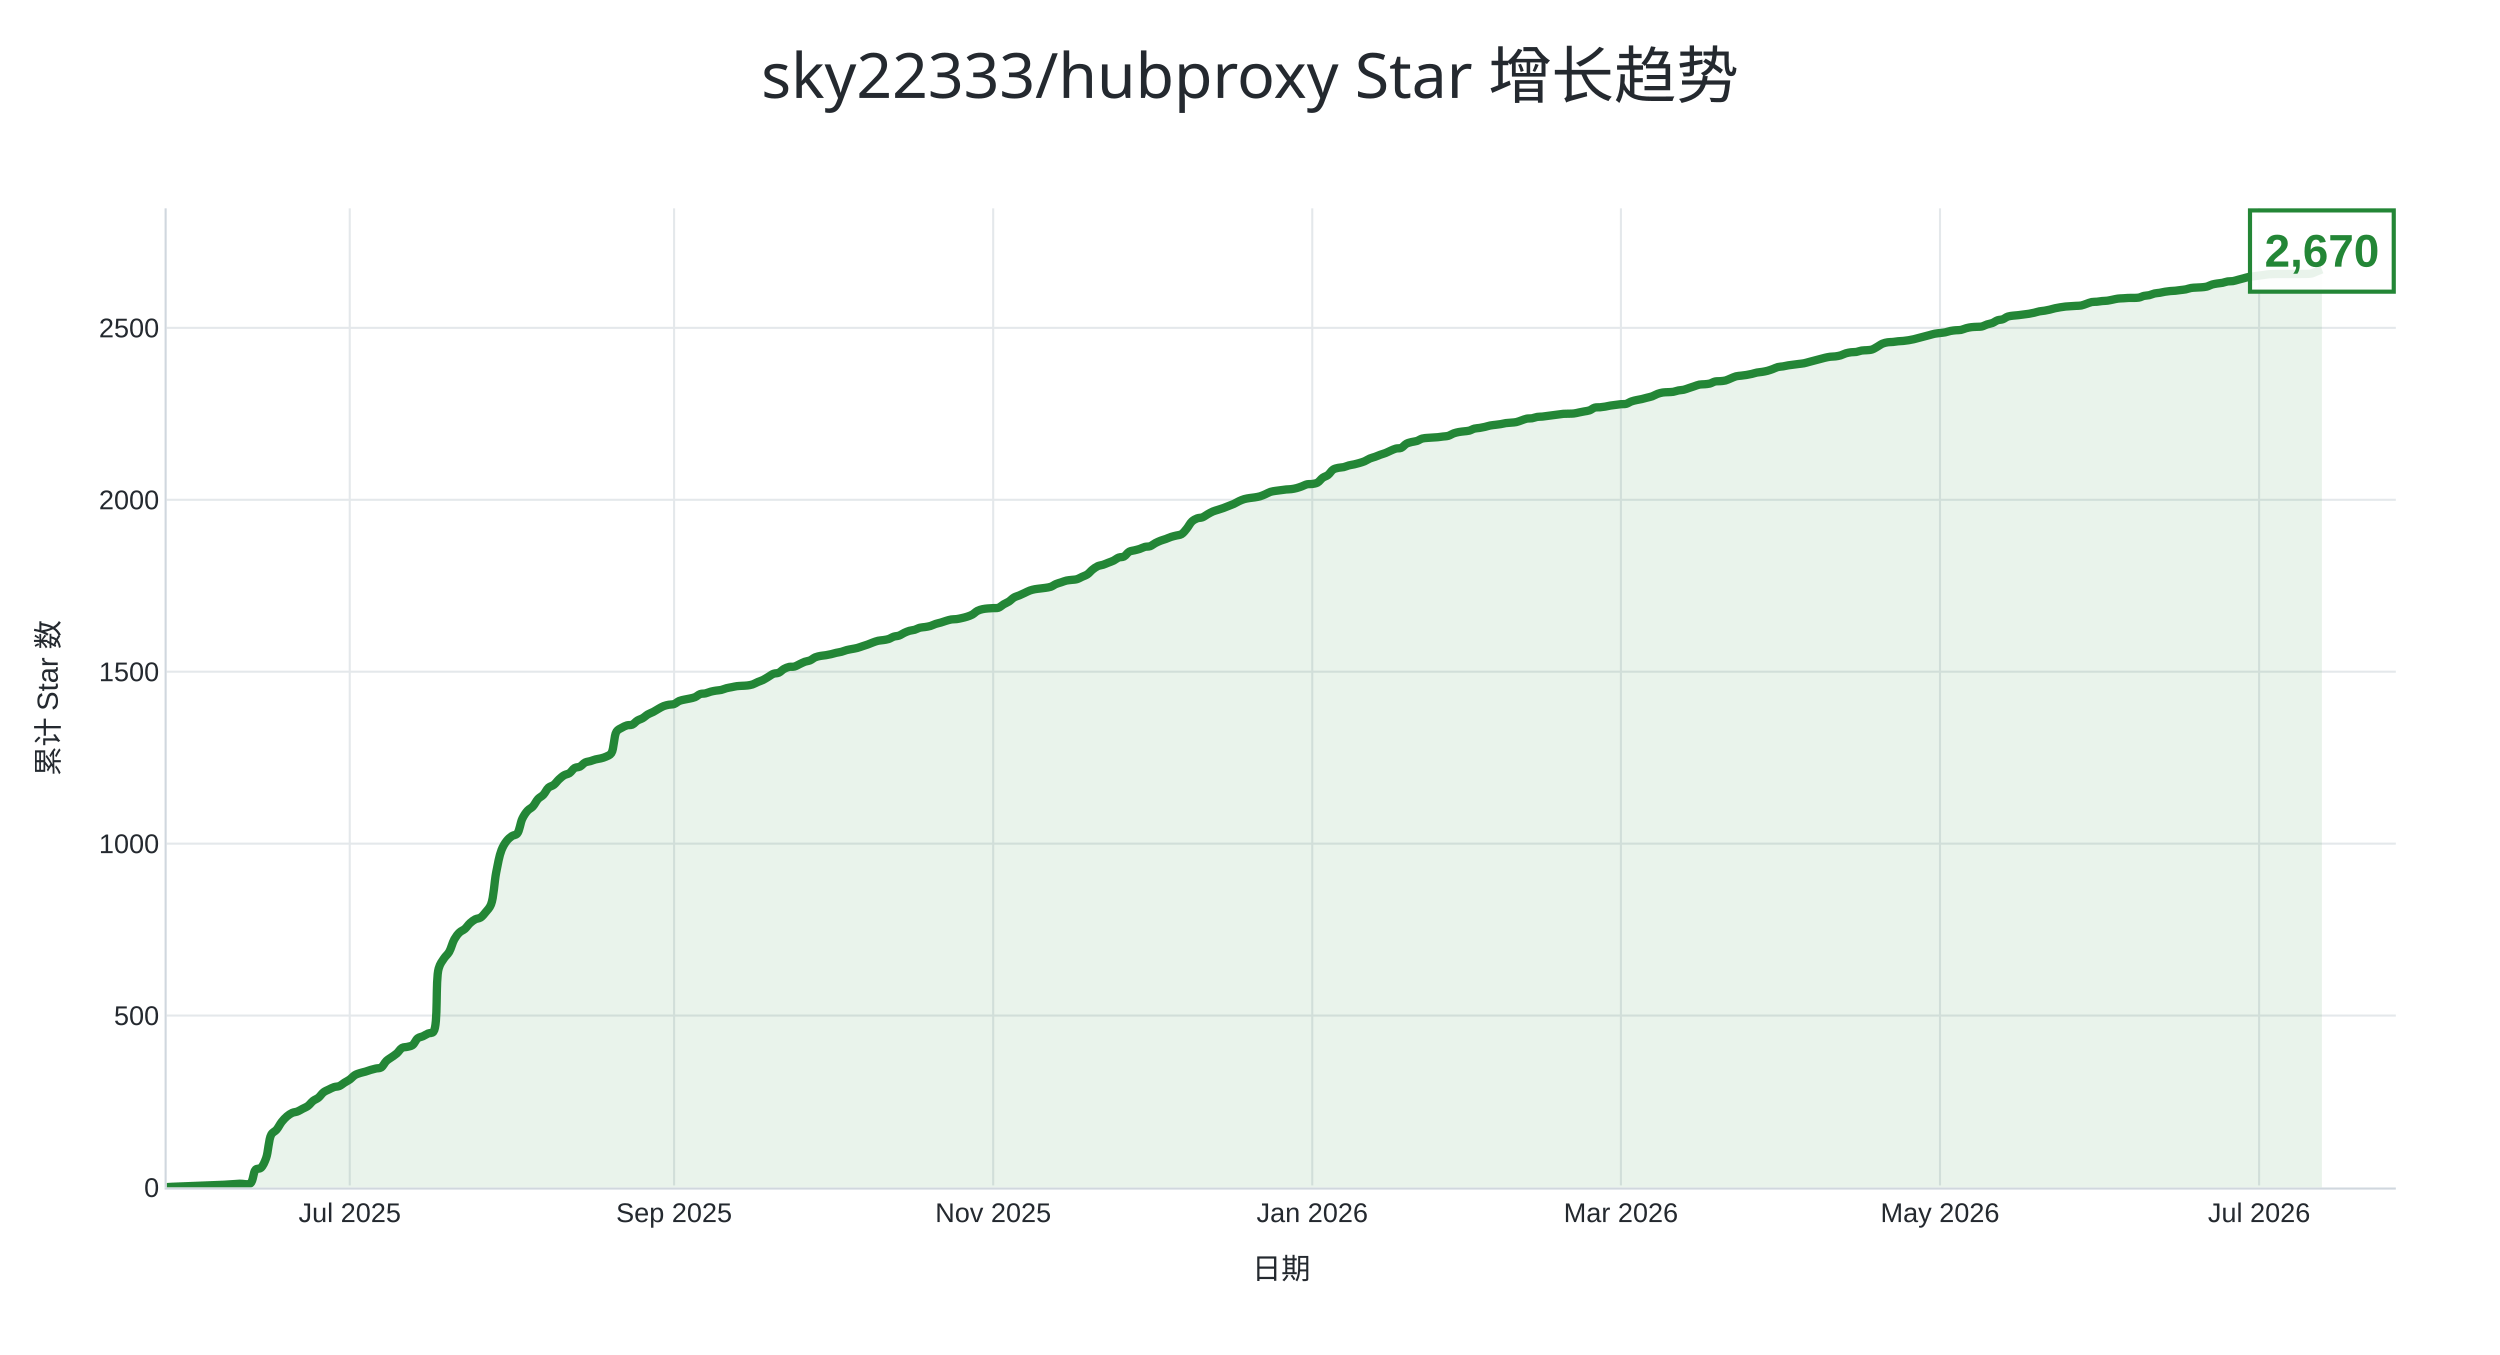
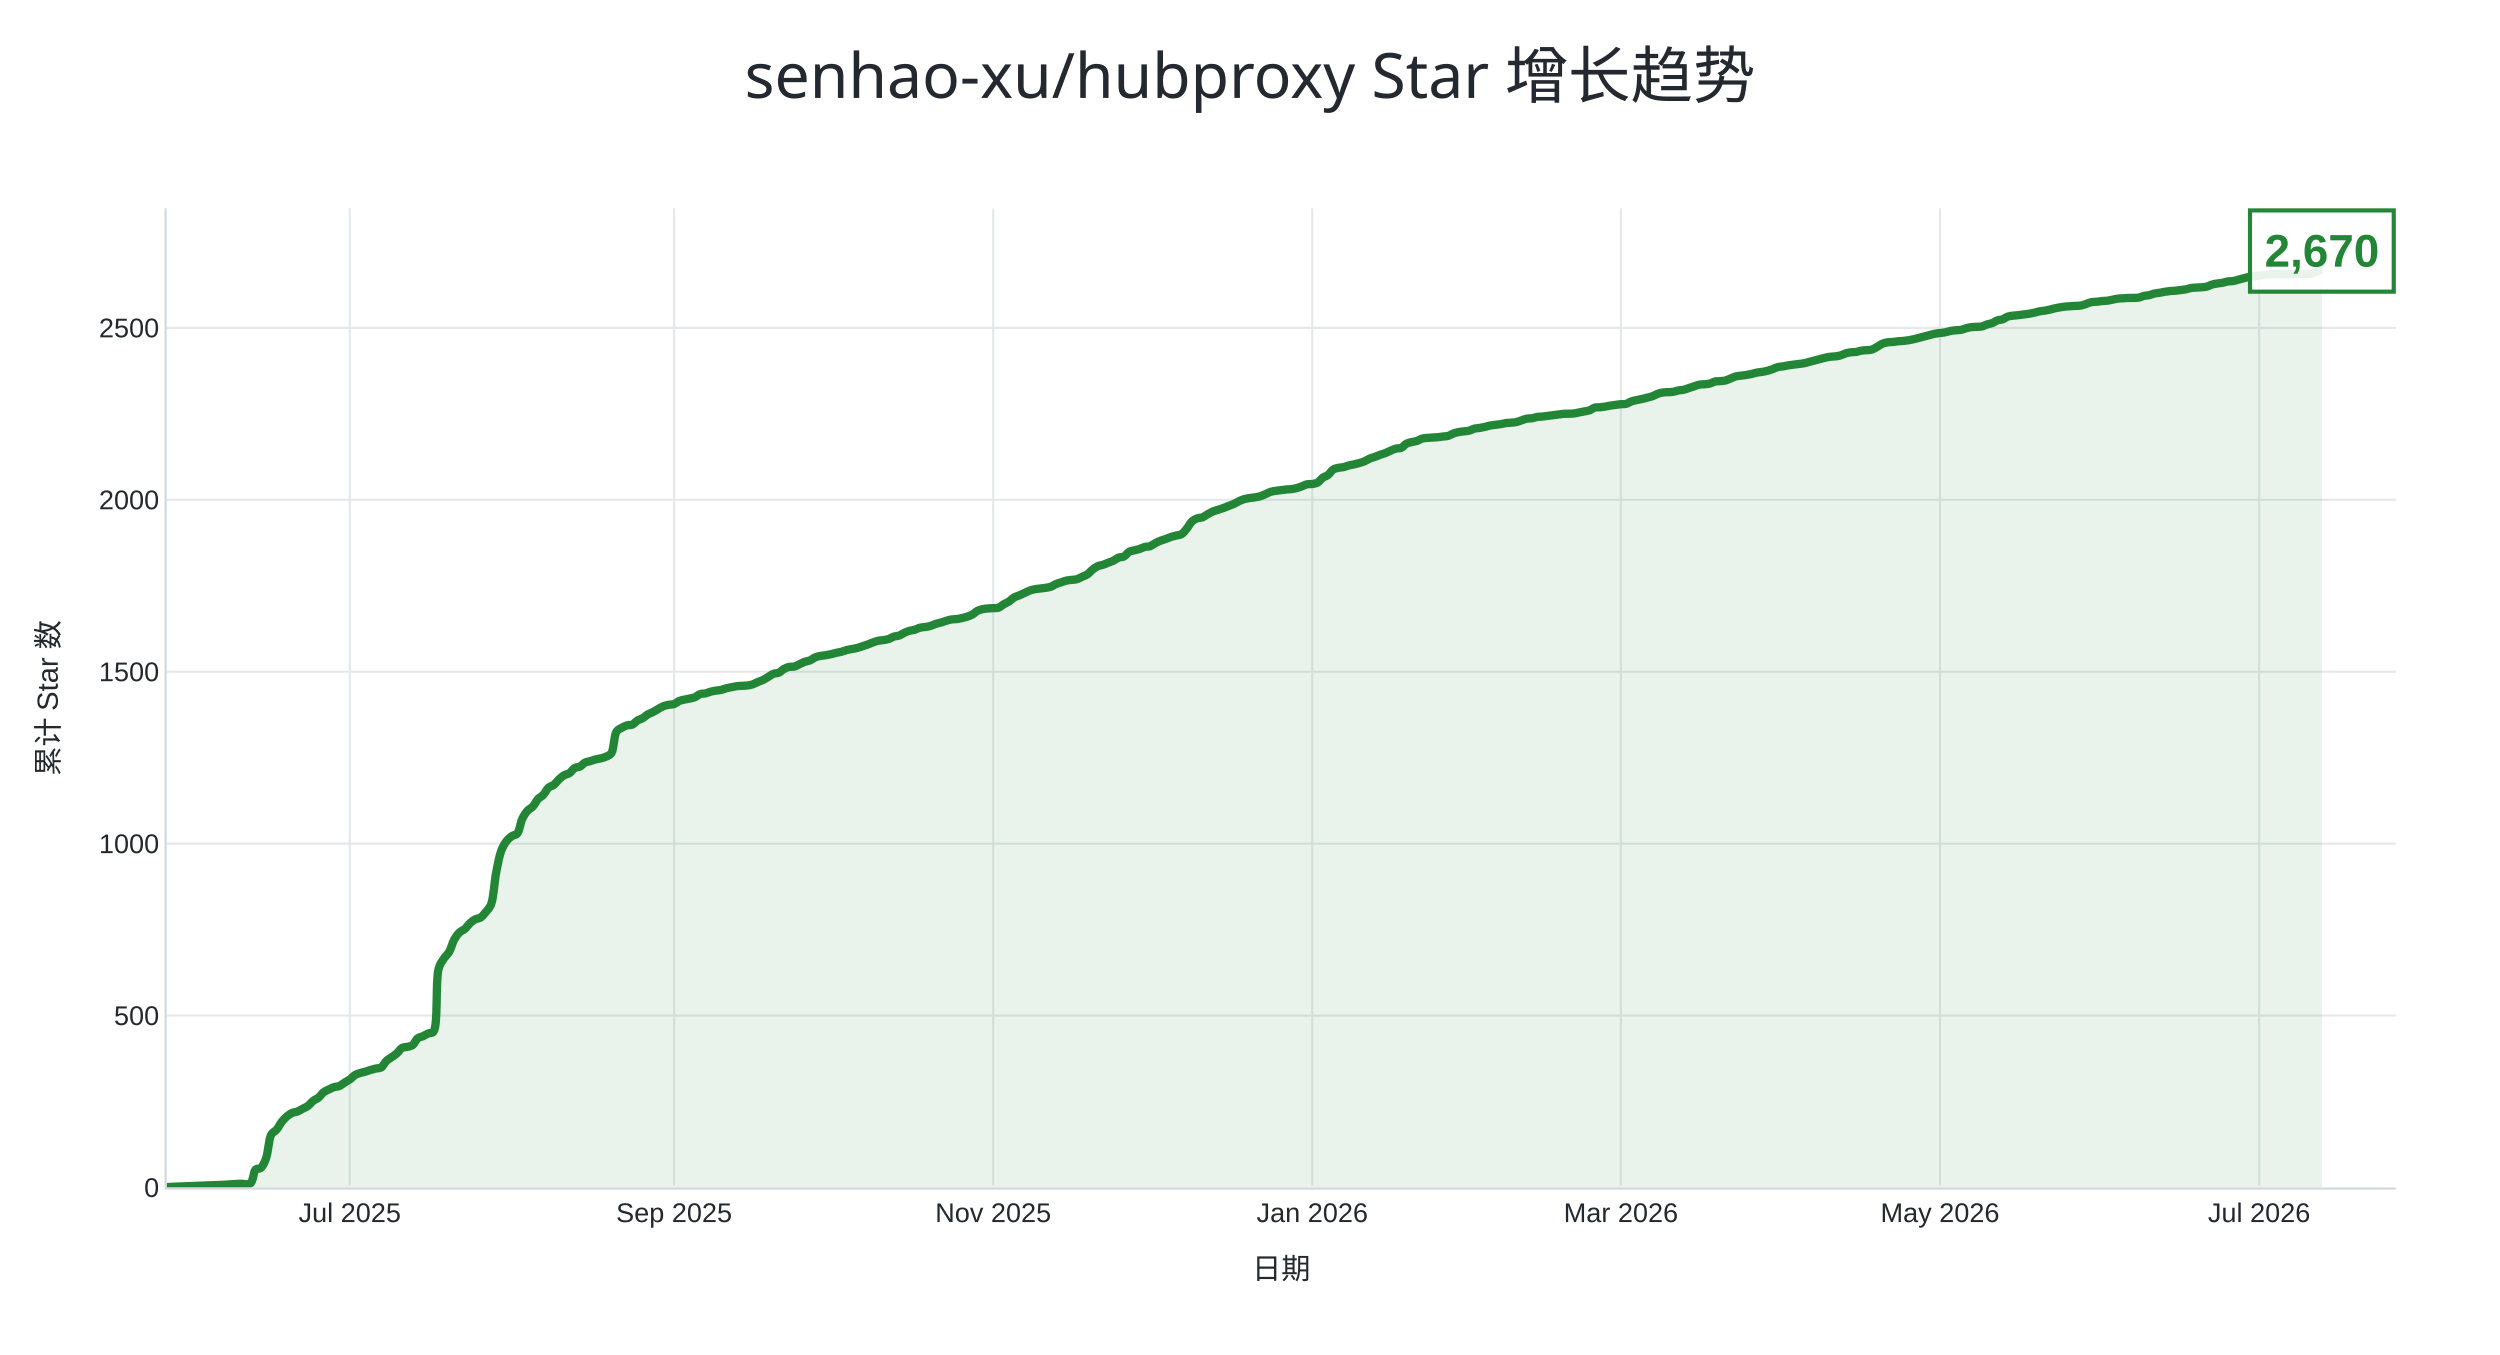
<svg xmlns="http://www.w3.org/2000/svg" class="main-svg" width="2400" height="1300" style="" viewBox="0 0 1200 650">
  <rect x="0" y="0" width="1200" height="650" style="fill: rgb(255, 255, 255); fill-opacity: 1;" />
  <defs id="defs-33f1e1">
    <g class="clips">
      <clipPath id="clip33f1e1xyplot" class="plotclip">
        <rect width="1070" height="470" />
      </clipPath>
      <clipPath class="axesclip" id="clip33f1e1x">
        <rect x="80" y="0" width="1070" height="650" />
      </clipPath>
      <clipPath class="axesclip" id="clip33f1e1y">
        <rect x="0" y="100" width="1200" height="470" />
      </clipPath>
      <clipPath class="axesclip" id="clip33f1e1xy">
        <rect x="80" y="100" width="1070" height="470" />
      </clipPath>
    </g>
    <g class="gradients" />
    <g class="patterns" />
  </defs>
  <g class="bglayer" />
  <g class="layer-below">
    <g class="imagelayer" />
    <g class="shapelayer" />
  </g>
  <g class="cartesianlayer">
    <g class="subplot xy">
      <g class="layer-subplot">
        <g class="shapelayer" />
        <g class="imagelayer" />
      </g>
      <g class="minor-gridlayer">
        <g class="x" />
        <g class="y" />
      </g>
      <g class="gridlayer">
        <g class="x">
          <path class="xgrid crisp" transform="translate(167.88,0)" d="M0,100v470" style="stroke: rgb(228, 232, 235); stroke-opacity: 1; stroke-width: 1px;" />
          <path class="xgrid crisp" transform="translate(323.56,0)" d="M0,100v470" style="stroke: rgb(228, 232, 235); stroke-opacity: 1; stroke-width: 1px;" />
          <path class="xgrid crisp" transform="translate(476.73,0)" d="M0,100v470" style="stroke: rgb(228, 232, 235); stroke-opacity: 1; stroke-width: 1px;" />
          <path class="xgrid crisp" transform="translate(629.89,0)" d="M0,100v470" style="stroke: rgb(228, 232, 235); stroke-opacity: 1; stroke-width: 1px;" />
          <path class="xgrid crisp" transform="translate(778.04,0)" d="M0,100v470" style="stroke: rgb(228, 232, 235); stroke-opacity: 1; stroke-width: 1px;" />
          <path class="xgrid crisp" transform="translate(931.2,0)" d="M0,100v470" style="stroke: rgb(228, 232, 235); stroke-opacity: 1; stroke-width: 1px;" />
          <path class="xgrid crisp" transform="translate(1084.37,0)" d="M0,100v470" style="stroke: rgb(228, 232, 235); stroke-opacity: 1; stroke-width: 1px;" />
        </g>
        <g class="y">
          <path class="ygrid crisp" transform="translate(0,487.47)" d="M80,0h1070" style="stroke: rgb(228, 232, 235); stroke-opacity: 1; stroke-width: 1px;" />
          <path class="ygrid crisp" transform="translate(0,404.95)" d="M80,0h1070" style="stroke: rgb(228, 232, 235); stroke-opacity: 1; stroke-width: 1px;" />
          <path class="ygrid crisp" transform="translate(0,322.42)" d="M80,0h1070" style="stroke: rgb(228, 232, 235); stroke-opacity: 1; stroke-width: 1px;" />
          <path class="ygrid crisp" transform="translate(0,239.9)" d="M80,0h1070" style="stroke: rgb(228, 232, 235); stroke-opacity: 1; stroke-width: 1px;" />
          <path class="ygrid crisp" transform="translate(0,157.37)" d="M80,0h1070" style="stroke: rgb(228, 232, 235); stroke-opacity: 1; stroke-width: 1px;" />
        </g>
      </g>
      <g class="zerolinelayer">
        <path class="yzl zl crisp" transform="translate(0,570)" d="M80,0h1070" style="stroke: rgb(255, 255, 255); stroke-opacity: 1; stroke-width: 2px;" />
      </g>
      <g class="layer-between">
        <g class="shapelayer" />
        <g class="imagelayer" />
      </g>
      <path class="xlines-below" />
      <path class="ylines-below" />
      <g class="overlines-below" />
      <g class="xaxislayer-below" />
      <g class="yaxislayer-below" />
      <g class="overaxes-below" />
      <g class="overplot">
        <g class="xy" transform="translate(80,100)" clip-path="url(#clip33f1e1xyplot)">
          <g class="scatterlayer mlayer">
            <g class="trace scatter trace598cb2" style="stroke-miterlimit: 2;">
              <g class="fills">
                <g>
                  <path class="js-fill" d="M1034.5,470L0,470L0,469.83Q1.24,469.74 2.51,469.67C6.53,469.46 23.6,468.9 27.62,468.68C28.89,468.61 29.29,468.57 30.13,468.51C30.97,468.46 31.8,468.4 32.64,468.35C33.48,468.29 34.17,468.23 35.15,468.18C36.54,468.11 38.94,468.9 40.17,468.02C41.63,466.98 41.52,462.54 42.69,461.42C43.4,460.74 44.46,461.2 45.2,460.59C46.24,459.72 46.98,457.92 47.71,455.97C48.79,453.07 48.92,446.84 50.22,444.58C50.92,443.36 51.95,443.19 52.73,442.27C53.64,441.21 54.35,439.6 55.24,438.48C56.04,437.48 56.87,436.57 57.75,435.83C58.55,435.16 59.39,434.57 60.26,434.18C61.07,433.82 61.95,433.84 62.77,433.52C63.63,433.19 64.44,432.64 65.28,432.2C66.12,431.76 66.99,431.46 67.79,430.88C68.68,430.23 69.43,429.09 70.31,428.41C71.11,427.79 72.02,427.55 72.82,426.92C73.71,426.21 74.43,424.96 75.33,424.28C76.12,423.68 77,423.37 77.84,422.96C78.67,422.55 79.5,422.09 80.35,421.81C81.17,421.54 82.05,421.64 82.86,421.31C83.73,420.95 84.53,420.19 85.37,419.66C86.2,419.14 87.07,418.75 87.88,418.17C88.74,417.55 89.51,416.56 90.39,416.03C91.19,415.55 92.05,415.32 92.9,415.04C93.73,414.77 94.58,414.63 95.42,414.38C96.26,414.13 97.09,413.8 97.93,413.55C98.76,413.3 99.6,413.08 100.44,412.89C101.27,412.7 102.19,412.86 102.95,412.4C103.9,411.82 104.56,410.12 105.46,409.26C106.25,408.51 107.13,408.05 107.97,407.45C108.81,406.84 109.67,406.34 110.48,405.63C111.35,404.87 112.07,403.5 112.99,402.99C113.76,402.56 114.67,402.71 115.5,402.49C116.34,402.27 117.25,402.21 118.01,401.67C118.96,400.99 119.57,399.09 120.52,398.37C121.29,397.79 122.21,397.76 123.04,397.38C123.89,396.99 124.7,396.42 125.55,396.06C126.37,395.71 127.36,396.12 128.06,395.23C130.44,392.2 128.92,370.52 130.57,364.86C131.26,362.48 132.17,361.47 133.08,360.08C133.86,358.88 134.83,358.22 135.59,356.94C136.56,355.29 137.14,352.5 138.1,350.83C138.86,349.5 139.69,348.38 140.61,347.53C141.39,346.8 142.33,346.56 143.12,345.88C144.01,345.11 144.75,343.87 145.63,343.08C146.43,342.36 147.27,341.71 148.14,341.26C148.95,340.85 149.88,340.93 150.66,340.43C151.58,339.85 152.37,338.77 153.17,337.79C154.05,336.71 154.98,335.9 155.68,334.16C157,330.88 157.26,323.31 158.19,318.65C158.96,314.77 159.64,310.8 160.7,308.08C161.43,306.22 162.27,304.82 163.21,303.63C163.98,302.66 164.83,301.91 165.72,301.32C166.52,300.79 167.52,300.95 168.23,300.16C169.42,298.85 169.76,294.88 170.74,292.9C171.49,291.37 172.33,290.11 173.25,289.1C174.02,288.26 174.98,287.95 175.76,287.12C176.68,286.14 177.36,284.47 178.28,283.49C179.06,282.66 180.01,282.33 180.79,281.51C181.7,280.57 182.36,278.87 183.3,278.05C184.07,277.39 185.02,277.33 185.81,276.73C186.71,276.05 187.45,274.87 188.32,274.08C189.13,273.34 189.95,272.6 190.83,272.1C191.63,271.64 192.55,271.62 193.34,271.11C194.24,270.52 194.94,269.16 195.85,268.64C196.63,268.2 197.56,268.38 198.36,267.98C199.25,267.54 199.98,266.44 200.87,266C201.67,265.6 202.55,265.59 203.38,265.34C204.22,265.09 205.05,264.73 205.9,264.51C206.73,264.29 207.58,264.24 208.41,264.02C209.25,263.8 210.11,263.58 210.92,263.19C211.79,262.77 212.73,262.54 213.43,261.54C214.75,259.66 214.64,253.08 215.94,251.14C216.64,250.1 217.59,249.83 218.45,249.33C219.26,248.85 220.1,248.42 220.96,248.17C221.78,247.93 222.68,248.17 223.47,247.84C224.36,247.46 225.11,246.39 225.98,245.86C226.79,245.37 227.68,245.19 228.49,244.71C229.35,244.21 230.14,243.39 231,242.89C231.82,242.41 232.69,242.16 233.52,241.73C234.37,241.29 235.19,240.72 236.03,240.25C236.86,239.79 237.68,239.26 238.54,238.93C239.36,238.61 240.21,238.44 241.05,238.27C241.88,238.11 242.75,238.22 243.56,237.94C244.43,237.64 245.21,236.81 246.07,236.45C246.88,236.11 247.74,235.98 248.58,235.79C249.41,235.6 250.26,235.49 251.09,235.3C251.93,235.11 252.79,234.98 253.6,234.64C254.46,234.28 255.24,233.45 256.11,233.15C256.92,232.87 257.8,233.01 258.63,232.82C259.48,232.63 260.3,232.22 261.14,232C261.97,231.78 262.81,231.64 263.65,231.5C264.48,231.36 265.33,231.36 266.16,231.17C267.01,230.98 267.83,230.57 268.67,230.35C269.5,230.13 270.34,230.02 271.18,229.85C272.02,229.69 272.85,229.47 273.69,229.36C274.52,229.25 275.36,229.25 276.2,229.19C277.04,229.14 277.88,229.14 278.71,229.03C279.55,228.92 280.4,228.8 281.22,228.53C282.07,228.25 282.89,227.73 283.73,227.37C284.56,227.01 285.43,226.78 286.25,226.38C287.1,225.96 287.92,225.39 288.76,224.9C289.6,224.4 290.4,223.74 291.27,223.41C292.08,223.1 292.98,223.27 293.78,222.92C294.66,222.54 295.42,221.58 296.29,221.1C297.1,220.66 297.95,220.3 298.8,220.11C299.62,219.93 300.49,220.16 301.31,219.95C302.17,219.73 302.98,219.18 303.82,218.79C304.66,218.41 305.48,217.94 306.33,217.64C307.15,217.35 308.03,217.32 308.84,216.98C309.7,216.62 310.49,215.85 311.35,215.49C312.17,215.15 313.03,215 313.87,214.83C314.7,214.67 315.55,214.64 316.38,214.5C317.22,214.36 318.06,214.2 318.89,214.01C319.73,213.82 320.56,213.54 321.4,213.35C322.23,213.16 323.08,213.07 323.91,212.85C324.75,212.63 325.58,212.25 326.42,212.03C327.25,211.81 328.09,211.7 328.93,211.53C329.77,211.36 330.61,211.25 331.44,211.03C332.28,210.81 333.11,210.48 333.95,210.21C334.79,209.93 335.63,209.68 336.46,209.38C337.3,209.08 338.13,208.69 338.97,208.39C339.8,208.09 340.64,207.76 341.49,207.57C342.32,207.38 343.17,207.38 344,207.24C344.84,207.1 345.69,207.01 346.51,206.74C347.36,206.46 348.17,205.87 349.02,205.59C349.84,205.32 350.71,205.38 351.53,205.09C352.39,204.79 353.19,204.16 354.04,203.77C354.87,203.39 355.7,203.03 356.55,202.78C357.38,202.54 358.23,202.53 359.06,202.29C359.91,202.04 360.72,201.52 361.57,201.3C362.39,201.09 363.25,201.11 364.08,200.97C364.92,200.83 365.76,200.71 366.59,200.47C367.44,200.22 368.26,199.76 369.11,199.48C369.94,199.21 370.79,199.07 371.62,198.82C372.46,198.57 373.29,198.25 374.13,198C374.96,197.75 375.8,197.48 376.64,197.34C377.47,197.2 378.32,197.28 379.15,197.17C379.99,197.06 380.83,196.87 381.66,196.68C382.5,196.49 383.34,196.29 384.17,196.02C385.02,195.74 385.87,195.46 386.68,195.02C387.55,194.54 388.32,193.66 389.19,193.21C390,192.8 390.85,192.57 391.7,192.38C392.53,192.19 393.37,192.13 394.21,192.05C395.05,191.97 395.89,191.95 396.73,191.89C397.57,191.84 398.44,191.99 399.24,191.72C400.12,191.42 400.9,190.57 401.75,190.07C402.57,189.58 403.45,189.28 404.26,188.75C405.12,188.19 405.89,187.27 406.77,186.77C407.57,186.31 408.45,186.13 409.28,185.78C410.12,185.42 410.95,185.01 411.79,184.63C412.63,184.24 413.45,183.78 414.3,183.47C415.12,183.17 415.97,182.98 416.81,182.81C417.64,182.65 418.34,182.62 419.32,182.48C420.71,182.28 422.99,182.11 424.35,181.66C425.36,181.32 426.01,180.7 426.86,180.34C427.68,179.99 428.53,179.79 429.37,179.51C430.21,179.23 431.03,178.87 431.88,178.68C432.71,178.49 433.55,178.46 434.39,178.35C435.23,178.24 436.08,178.26 436.9,178.02C437.76,177.77 438.57,177.25 439.41,176.87C440.25,176.48 441.12,176.24 441.92,175.71C442.81,175.12 443.56,174.08 444.43,173.4C445.24,172.77 446.07,172.14 446.94,171.75C447.75,171.39 448.63,171.36 449.46,171.09C450.31,170.81 451.13,170.43 451.97,170.1C452.81,169.77 453.66,169.51 454.48,169.11C455.33,168.69 456.12,167.96 456.99,167.63C457.8,167.32 458.72,167.53 459.5,167.13C460.41,166.67 461.11,165.31 462.01,164.82C462.8,164.39 463.68,164.38 464.52,164.16C465.36,163.94 466.2,163.77 467.03,163.5C467.87,163.22 468.69,162.73 469.54,162.51C470.36,162.3 471.24,162.46 472.05,162.18C472.92,161.88 473.71,161.13 474.56,160.69C475.39,160.26 476.23,159.87 477.08,159.54C477.91,159.21 478.76,159.01 479.59,158.71C480.43,158.41 481.26,158 482.1,157.72C482.93,157.45 483.77,157.28 484.61,157.06C485.45,156.84 486.34,156.86 487.12,156.4C488.04,155.86 488.82,154.73 489.63,153.76C490.5,152.71 491.21,151.15 492.14,150.3C492.91,149.6 493.78,149.14 494.65,148.81C495.46,148.5 496.35,148.63 497.16,148.32C498.03,147.99 498.83,147.3 499.67,146.83C500.5,146.37 501.33,145.87 502.18,145.51C503,145.16 503.86,144.96 504.7,144.68C505.54,144.41 506.38,144.16 507.21,143.86C508.05,143.56 508.88,143.2 509.72,142.87C510.56,142.54 511.4,142.26 512.23,141.88C513.08,141.49 513.89,140.95 514.74,140.56C515.57,140.18 516.4,139.82 517.25,139.57C518.08,139.33 518.92,139.21 519.76,139.07C520.59,138.93 521.44,138.88 522.27,138.74C523.11,138.6 523.95,138.49 524.78,138.25C525.63,138 526.46,137.62 527.29,137.26C528.13,136.9 528.95,136.38 529.8,136.1C530.62,135.83 531.48,135.75 532.32,135.61C533.16,135.47 533.99,135.39 534.83,135.28C535.67,135.17 536.5,135.03 537.34,134.95C538.18,134.87 539.02,134.89 539.85,134.78C540.69,134.67 541.53,134.51 542.36,134.29C543.2,134.07 544.04,133.76 544.87,133.46C545.71,133.16 546.53,132.66 547.38,132.47C548.2,132.29 549.06,132.44 549.89,132.31C550.73,132.17 551.61,132.08 552.4,131.65C553.3,131.15 554.03,129.95 554.91,129.33C555.71,128.76 556.63,128.61 557.42,128.01C558.32,127.33 559.02,125.95 559.94,125.37C560.72,124.88 561.6,124.74 562.45,124.55C563.28,124.36 564.13,124.41 564.96,124.22C565.81,124.03 566.63,123.61 567.47,123.39C568.3,123.17 569.15,123.09 569.98,122.9C570.82,122.71 571.66,122.49 572.49,122.24C573.33,121.99 574.18,121.76 575,121.41C575.85,121.05 576.66,120.45 577.51,120.09C578.33,119.74 579.19,119.57 580.02,119.27C580.86,118.97 581.69,118.58 582.53,118.28C583.36,117.98 584.21,117.78 585.04,117.45C585.89,117.12 586.72,116.66 587.56,116.3C588.39,115.95 589.22,115.53 590.07,115.31C590.89,115.1 591.79,115.32 592.58,114.98C593.47,114.6 594.21,113.46 595.09,112.99C595.89,112.56 596.76,112.39 597.6,112.17C598.43,111.95 599.29,111.94 600.11,111.67C600.96,111.39 601.76,110.77 602.62,110.52C603.44,110.28 604.29,110.27 605.13,110.19C605.97,110.11 606.8,110.08 607.64,110.02C608.48,109.97 609.31,109.94 610.15,109.86C610.99,109.78 611.83,109.64 612.67,109.53C613.51,109.42 614.36,109.44 615.18,109.2C616.04,108.95 616.84,108.35 617.69,108.04C618.51,107.74 619.36,107.55 620.2,107.38C621.03,107.22 621.87,107.16 622.71,107.05C623.55,106.94 624.4,106.93 625.22,106.72C626.07,106.5 626.88,105.95 627.73,105.73C628.55,105.52 629.41,105.54 630.24,105.4C631.08,105.26 631.92,105.1 632.75,104.91C633.59,104.72 634.42,104.42 635.26,104.25C636.09,104.09 636.93,104.03 637.77,103.92C638.61,103.81 639.45,103.73 640.29,103.59C641.13,103.45 641.82,103.24 642.8,103.09C644.18,102.89 646.45,102.89 647.82,102.6C648.81,102.39 649.49,102.05 650.33,101.77C651.17,101.5 651.99,101.11 652.84,100.95C653.67,100.79 654.52,100.92 655.35,100.78C656.19,100.64 657.02,100.26 657.86,100.12C658.69,99.99 659.53,100.04 660.37,99.96C661.21,99.88 662.04,99.74 662.88,99.63C663.72,99.52 664.55,99.41 665.39,99.3C666.23,99.19 667.07,99.08 667.91,98.97C668.75,98.86 669.44,98.72 670.42,98.64C671.8,98.53 674.06,98.63 675.44,98.47C676.43,98.36 677.11,98.14 677.95,97.97C678.79,97.81 679.62,97.64 680.46,97.48C681.3,97.31 682.15,97.27 682.97,96.98C683.83,96.68 684.62,95.9 685.48,95.66C686.29,95.43 687.15,95.58 687.99,95.5C688.83,95.42 689.67,95.31 690.5,95.17C691.34,95.03 692.17,94.81 693.01,94.67C693.85,94.53 694.69,94.45 695.53,94.34C696.37,94.23 697.2,94.09 698.04,94.01C698.88,93.93 699.73,94.06 700.55,93.85C701.41,93.63 702.21,93 703.06,92.69C703.88,92.39 704.73,92.22 705.57,92.03C706.4,91.84 707.25,91.73 708.08,91.54C708.92,91.35 709.75,91.1 710.59,90.88C711.43,90.66 712.28,90.52 713.1,90.22C713.95,89.91 714.76,89.37 715.61,89.06C716.43,88.76 717.28,88.54 718.12,88.4C718.95,88.27 719.79,88.29 720.63,88.24C721.47,88.18 722.32,88.21 723.15,88.07C723.99,87.93 724.82,87.58 725.66,87.41C726.49,87.25 727.34,87.27 728.17,87.08C729.02,86.89 729.84,86.53 730.68,86.26C731.52,85.98 732.35,85.71 733.19,85.43C734.03,85.16 734.85,84.77 735.7,84.61C736.53,84.45 737.37,84.52 738.21,84.44C739.05,84.36 739.9,84.32 740.72,84.11C741.57,83.89 742.38,83.31 743.23,83.12C744.05,82.94 744.9,83.04 745.74,82.96C746.58,82.88 747.43,82.84 748.25,82.63C749.1,82.41 749.93,81.96 750.77,81.63C751.61,81.3 752.43,80.86 753.28,80.64C754.1,80.43 754.95,80.42 755.79,80.31C756.63,80.2 757.47,80.12 758.3,79.98C759.14,79.84 759.98,79.68 760.81,79.49C761.65,79.3 762.48,79 763.32,78.83C764.15,78.67 765,78.64 765.83,78.5C766.67,78.36 767.51,78.22 768.34,78C769.18,77.78 770.02,77.48 770.85,77.18C771.69,76.88 772.51,76.41 773.36,76.19C774.19,75.98 775.04,76 775.88,75.86C776.72,75.72 777.55,75.5 778.39,75.36C779.22,75.22 780.06,75.14 780.9,75.03C781.74,74.92 782.57,74.81 783.41,74.7C784.25,74.59 785.09,74.53 785.92,74.37C786.76,74.2 787.59,73.93 788.43,73.71C789.27,73.49 790.1,73.27 790.94,73.05C791.78,72.83 792.61,72.61 793.45,72.39C794.29,72.17 795.12,71.92 795.96,71.73C796.79,71.54 797.63,71.35 798.47,71.24C799.3,71.13 800.15,71.18 800.98,71.07C801.82,70.96 802.67,70.82 803.5,70.58C804.35,70.33 805.16,69.84 806.01,69.59C806.84,69.35 807.68,69.2 808.52,69.09C809.35,68.98 810.2,69.06 811.03,68.93C811.87,68.79 812.7,68.41 813.54,68.27C814.37,68.13 815.21,68.18 816.05,68.1C816.89,68.02 817.75,68.03 818.56,67.77C819.42,67.5 820.24,66.91 821.07,66.45C821.91,65.98 822.72,65.32 823.58,64.96C824.39,64.62 825.25,64.44 826.09,64.3C826.92,64.17 827.76,64.22 828.6,64.14C829.44,64.06 830.28,63.89 831.12,63.81C831.96,63.73 832.79,63.72 833.63,63.64C834.47,63.56 835.31,63.45 836.14,63.31C836.98,63.17 837.82,63.01 838.65,62.82C839.49,62.63 840.32,62.38 841.16,62.16C842,61.94 842.83,61.72 843.67,61.5C844.51,61.28 845.34,61.06 846.18,60.84C847.02,60.62 847.85,60.35 848.69,60.18C849.52,60.02 850.36,59.96 851.2,59.85C852.04,59.74 852.88,59.68 853.71,59.52C854.55,59.35 855.38,59.03 856.22,58.86C857.05,58.7 857.9,58.61 858.74,58.53C859.58,58.45 860.42,58.52 861.25,58.36C862.1,58.2 862.92,57.76 863.76,57.54C864.59,57.32 865.43,57.15 866.27,57.04C867.1,56.93 867.94,56.93 868.78,56.88C869.62,56.82 870.47,56.9 871.29,56.71C872.14,56.52 872.96,56 873.8,55.72C874.63,55.45 875.49,55.38 876.31,55.06C877.17,54.73 877.96,54.04 878.82,53.74C879.64,53.45 880.51,53.54 881.33,53.25C882.19,52.95 882.82,52.25 883.84,51.93C885.2,51.5 887.48,51.45 888.87,51.27C889.85,51.14 890.54,51.05 891.38,50.94C892.22,50.83 893.06,50.75 893.89,50.61C894.73,50.47 895.57,50.3 896.4,50.11C897.24,49.92 898.07,49.62 898.91,49.45C899.74,49.29 900.59,49.26 901.42,49.12C902.26,48.98 903.1,48.81 903.93,48.62C904.77,48.43 905.45,48.17 906.44,47.96C907.82,47.67 910.07,47.3 911.46,47.14C912.44,47.03 913.14,47.03 913.98,46.97C914.82,46.92 915.65,46.86 916.49,46.81C917.33,46.75 918.17,46.8 919,46.64C919.85,46.48 920.67,46.09 921.51,45.82C922.35,45.54 923.17,45.15 924.02,44.99C924.85,44.83 925.69,44.91 926.53,44.83C927.37,44.75 928.2,44.58 929.04,44.5C929.88,44.42 930.72,44.44 931.55,44.33C932.39,44.22 933.22,44 934.06,43.84C934.9,43.67 935.73,43.45 936.57,43.34C937.4,43.23 938.24,43.23 939.08,43.18C939.92,43.12 940.62,43.06 941.6,43.01C942.99,42.94 945.25,43.09 946.62,42.85C947.62,42.67 948.28,42.21 949.13,42.02C949.96,41.83 950.81,41.88 951.64,41.69C952.49,41.5 953.3,41.06 954.15,40.87C954.98,40.68 955.83,40.68 956.66,40.54C957.5,40.4 958.33,40.18 959.17,40.04C960,39.9 960.84,39.79 961.68,39.71C962.52,39.63 963.35,39.63 964.19,39.55C965.03,39.47 965.87,39.33 966.71,39.22C967.55,39.11 968.39,39.05 969.22,38.89C970.06,38.72 970.74,38.39 971.73,38.23C973.11,38.01 975.37,38.04 976.75,37.9C977.73,37.8 978.44,37.78 979.26,37.57C980.11,37.35 980.92,36.83 981.77,36.58C982.6,36.34 983.44,36.22 984.28,36.08C985.11,35.94 985.96,35.91 986.79,35.75C987.63,35.58 988.46,35.23 989.3,35.09C990.13,34.96 990.98,35.06 991.81,34.93C992.66,34.79 993.49,34.49 994.33,34.27C995.17,34.05 996,33.83 996.84,33.61C997.68,33.39 998.51,33.11 999.35,32.94C1000.18,32.78 1001.02,32.72 1001.86,32.61C1002.7,32.5 1003.53,32.39 1004.37,32.28C1005.21,32.17 1006.04,32.06 1006.88,31.95C1007.72,31.84 1008.17,31.71 1009.39,31.62C1012.6,31.4 1023.76,31.58 1026.97,31.46C1028.19,31.41 1028.66,31.48 1029.48,31.29C1030.33,31.1 1031.15,30.63 1031.99,30.3Q1032.83,29.97 1034.5,29.31" style="fill: rgb(35, 134, 54); fill-opacity: 0.1; stroke-width: 0;" />
                </g>
              </g>
              <g class="errorbars" />
              <g class="lines">
                <path class="js-line" d="M0,469.83Q1.24,469.74 2.51,469.67C6.53,469.46 23.6,468.9 27.62,468.68C28.89,468.61 29.29,468.57 30.13,468.51C30.97,468.46 31.8,468.4 32.64,468.35C33.48,468.29 34.17,468.23 35.15,468.18C36.54,468.11 38.94,468.9 40.17,468.02C41.63,466.98 41.52,462.54 42.69,461.42C43.4,460.74 44.46,461.2 45.2,460.59C46.24,459.72 46.98,457.92 47.71,455.97C48.79,453.07 48.92,446.84 50.22,444.58C50.92,443.36 51.95,443.19 52.73,442.27C53.64,441.21 54.35,439.6 55.24,438.48C56.04,437.48 56.87,436.57 57.75,435.83C58.55,435.16 59.39,434.57 60.26,434.18C61.07,433.82 61.95,433.84 62.77,433.52C63.63,433.19 64.44,432.64 65.28,432.2C66.12,431.76 66.99,431.46 67.79,430.88C68.68,430.23 69.43,429.09 70.31,428.41C71.11,427.79 72.02,427.55 72.82,426.92C73.71,426.21 74.43,424.96 75.33,424.28C76.12,423.68 77,423.37 77.84,422.96C78.67,422.55 79.5,422.09 80.35,421.81C81.17,421.54 82.05,421.64 82.86,421.31C83.73,420.95 84.53,420.19 85.37,419.66C86.2,419.14 87.07,418.75 87.88,418.17C88.74,417.55 89.51,416.56 90.39,416.03C91.19,415.55 92.05,415.32 92.9,415.04C93.73,414.77 94.58,414.63 95.42,414.38C96.26,414.13 97.09,413.8 97.93,413.55C98.76,413.3 99.6,413.08 100.44,412.89C101.27,412.7 102.19,412.86 102.95,412.4C103.9,411.82 104.56,410.12 105.46,409.26C106.25,408.51 107.13,408.05 107.97,407.45C108.81,406.84 109.67,406.34 110.48,405.63C111.35,404.87 112.07,403.5 112.99,402.99C113.76,402.56 114.67,402.71 115.5,402.49C116.34,402.27 117.25,402.21 118.01,401.67C118.96,400.99 119.57,399.09 120.52,398.37C121.29,397.79 122.21,397.76 123.04,397.38C123.89,396.99 124.7,396.42 125.55,396.06C126.37,395.71 127.36,396.12 128.06,395.23C130.44,392.2 128.92,370.52 130.57,364.86C131.26,362.48 132.17,361.47 133.08,360.08C133.86,358.88 134.83,358.22 135.59,356.94C136.56,355.29 137.14,352.5 138.1,350.83C138.86,349.5 139.69,348.38 140.61,347.53C141.39,346.8 142.33,346.56 143.12,345.88C144.01,345.11 144.75,343.87 145.63,343.08C146.43,342.36 147.27,341.71 148.14,341.26C148.95,340.85 149.88,340.93 150.66,340.43C151.58,339.85 152.37,338.77 153.17,337.79C154.05,336.71 154.98,335.9 155.68,334.16C157,330.88 157.26,323.31 158.19,318.65C158.96,314.77 159.64,310.8 160.7,308.08C161.43,306.22 162.27,304.82 163.21,303.63C163.98,302.66 164.83,301.91 165.72,301.32C166.52,300.79 167.52,300.95 168.23,300.16C169.42,298.85 169.76,294.88 170.74,292.9C171.49,291.37 172.33,290.11 173.25,289.1C174.02,288.26 174.98,287.95 175.76,287.12C176.68,286.14 177.36,284.47 178.28,283.49C179.06,282.66 180.01,282.33 180.79,281.51C181.7,280.57 182.36,278.87 183.3,278.05C184.07,277.39 185.02,277.33 185.81,276.73C186.71,276.05 187.45,274.87 188.32,274.08C189.13,273.34 189.95,272.6 190.83,272.1C191.63,271.64 192.55,271.62 193.34,271.11C194.24,270.52 194.94,269.16 195.85,268.64C196.63,268.2 197.56,268.38 198.36,267.98C199.25,267.54 199.98,266.44 200.87,266C201.67,265.6 202.55,265.59 203.38,265.34C204.22,265.09 205.05,264.73 205.9,264.51C206.73,264.29 207.58,264.24 208.41,264.02C209.25,263.8 210.11,263.58 210.92,263.19C211.79,262.77 212.73,262.54 213.43,261.54C214.75,259.66 214.64,253.08 215.94,251.14C216.64,250.1 217.59,249.83 218.45,249.33C219.26,248.85 220.1,248.42 220.96,248.17C221.78,247.93 222.68,248.17 223.47,247.84C224.36,247.46 225.11,246.39 225.98,245.86C226.79,245.37 227.68,245.19 228.49,244.71C229.35,244.21 230.14,243.39 231,242.89C231.82,242.41 232.69,242.16 233.52,241.73C234.37,241.29 235.19,240.72 236.03,240.25C236.86,239.79 237.68,239.26 238.54,238.93C239.36,238.61 240.21,238.44 241.05,238.27C241.88,238.11 242.75,238.22 243.56,237.94C244.43,237.64 245.21,236.81 246.07,236.45C246.88,236.11 247.74,235.98 248.58,235.79C249.41,235.6 250.26,235.49 251.09,235.3C251.93,235.11 252.79,234.98 253.6,234.64C254.46,234.28 255.24,233.45 256.11,233.15C256.92,232.87 257.8,233.01 258.63,232.82C259.48,232.63 260.3,232.22 261.14,232C261.97,231.78 262.81,231.64 263.65,231.5C264.48,231.36 265.33,231.36 266.16,231.17C267.01,230.98 267.83,230.57 268.67,230.35C269.5,230.13 270.34,230.02 271.18,229.85C272.02,229.69 272.85,229.47 273.69,229.36C274.52,229.25 275.36,229.25 276.2,229.19C277.04,229.14 277.88,229.14 278.71,229.03C279.55,228.92 280.4,228.8 281.22,228.53C282.07,228.25 282.89,227.73 283.73,227.37C284.56,227.01 285.43,226.78 286.25,226.38C287.1,225.96 287.92,225.39 288.76,224.9C289.6,224.4 290.4,223.74 291.27,223.41C292.08,223.1 292.98,223.27 293.78,222.92C294.66,222.54 295.42,221.58 296.29,221.1C297.1,220.66 297.95,220.3 298.8,220.11C299.62,219.93 300.49,220.16 301.31,219.95C302.17,219.73 302.98,219.18 303.82,218.79C304.66,218.41 305.48,217.94 306.33,217.64C307.15,217.35 308.03,217.32 308.84,216.98C309.7,216.62 310.49,215.85 311.35,215.49C312.17,215.15 313.03,215 313.87,214.83C314.7,214.67 315.55,214.64 316.38,214.5C317.22,214.36 318.06,214.2 318.89,214.01C319.73,213.82 320.56,213.54 321.4,213.35C322.23,213.16 323.08,213.07 323.91,212.85C324.75,212.63 325.58,212.25 326.42,212.03C327.25,211.81 328.09,211.7 328.93,211.53C329.77,211.36 330.61,211.25 331.44,211.03C332.28,210.81 333.11,210.48 333.95,210.21C334.79,209.93 335.63,209.68 336.46,209.38C337.3,209.08 338.13,208.69 338.97,208.39C339.8,208.09 340.64,207.76 341.49,207.57C342.32,207.38 343.17,207.38 344,207.24C344.84,207.1 345.69,207.01 346.51,206.74C347.36,206.46 348.17,205.87 349.02,205.59C349.84,205.32 350.71,205.38 351.53,205.09C352.39,204.79 353.19,204.16 354.04,203.77C354.87,203.39 355.7,203.03 356.55,202.78C357.38,202.54 358.23,202.53 359.06,202.29C359.91,202.04 360.72,201.52 361.57,201.3C362.39,201.09 363.25,201.11 364.08,200.97C364.92,200.83 365.76,200.71 366.59,200.47C367.44,200.22 368.26,199.76 369.11,199.48C369.94,199.21 370.79,199.07 371.62,198.82C372.46,198.57 373.29,198.25 374.13,198C374.96,197.75 375.8,197.48 376.64,197.34C377.47,197.2 378.32,197.28 379.15,197.17C379.99,197.06 380.83,196.87 381.66,196.68C382.5,196.49 383.34,196.29 384.17,196.02C385.02,195.74 385.87,195.46 386.68,195.02C387.55,194.54 388.32,193.66 389.19,193.21C390,192.8 390.85,192.57 391.7,192.38C392.53,192.19 393.37,192.13 394.21,192.05C395.05,191.97 395.89,191.95 396.73,191.89C397.57,191.84 398.44,191.99 399.24,191.72C400.12,191.42 400.9,190.57 401.75,190.07C402.57,189.58 403.45,189.28 404.26,188.75C405.12,188.19 405.89,187.27 406.77,186.77C407.57,186.31 408.45,186.13 409.28,185.78C410.12,185.42 410.95,185.01 411.79,184.63C412.63,184.24 413.45,183.78 414.3,183.47C415.12,183.17 415.97,182.98 416.81,182.81C417.64,182.65 418.34,182.62 419.32,182.48C420.71,182.28 422.99,182.11 424.35,181.66C425.36,181.32 426.01,180.7 426.86,180.34C427.68,179.99 428.53,179.79 429.37,179.51C430.21,179.23 431.03,178.87 431.88,178.68C432.71,178.49 433.55,178.46 434.39,178.35C435.23,178.24 436.08,178.26 436.9,178.02C437.76,177.77 438.57,177.25 439.41,176.87C440.25,176.48 441.12,176.24 441.92,175.71C442.81,175.12 443.56,174.08 444.43,173.4C445.24,172.77 446.07,172.14 446.94,171.75C447.75,171.39 448.63,171.36 449.46,171.09C450.31,170.81 451.13,170.43 451.97,170.1C452.81,169.77 453.66,169.51 454.48,169.11C455.33,168.69 456.12,167.96 456.99,167.63C457.8,167.32 458.72,167.53 459.5,167.13C460.41,166.67 461.11,165.31 462.01,164.82C462.8,164.39 463.68,164.38 464.52,164.16C465.36,163.94 466.2,163.77 467.03,163.5C467.87,163.22 468.69,162.73 469.54,162.51C470.36,162.3 471.24,162.46 472.05,162.18C472.92,161.88 473.71,161.13 474.56,160.69C475.39,160.26 476.23,159.87 477.08,159.54C477.91,159.21 478.76,159.01 479.59,158.71C480.43,158.41 481.26,158 482.1,157.72C482.93,157.45 483.77,157.28 484.61,157.06C485.45,156.84 486.34,156.86 487.12,156.4C488.04,155.86 488.82,154.73 489.63,153.76C490.5,152.71 491.21,151.15 492.14,150.3C492.91,149.6 493.78,149.14 494.65,148.81C495.46,148.5 496.35,148.63 497.16,148.32C498.03,147.99 498.83,147.3 499.67,146.83C500.5,146.37 501.33,145.87 502.18,145.51C503,145.16 503.86,144.96 504.7,144.68C505.54,144.41 506.38,144.16 507.21,143.86C508.05,143.56 508.88,143.2 509.72,142.87C510.56,142.54 511.4,142.26 512.23,141.88C513.08,141.49 513.89,140.95 514.74,140.56C515.57,140.18 516.4,139.82 517.25,139.57C518.08,139.33 518.92,139.21 519.76,139.07C520.59,138.93 521.44,138.88 522.27,138.74C523.11,138.6 523.95,138.49 524.78,138.25C525.63,138 526.46,137.62 527.29,137.26C528.13,136.9 528.95,136.38 529.8,136.1C530.62,135.83 531.48,135.75 532.32,135.61C533.16,135.47 533.99,135.39 534.83,135.28C535.67,135.17 536.5,135.03 537.34,134.95C538.18,134.87 539.02,134.89 539.85,134.78C540.69,134.67 541.53,134.51 542.36,134.29C543.2,134.07 544.04,133.76 544.87,133.46C545.71,133.16 546.53,132.66 547.38,132.47C548.2,132.29 549.06,132.44 549.89,132.31C550.73,132.17 551.61,132.08 552.4,131.65C553.3,131.15 554.03,129.95 554.91,129.33C555.71,128.76 556.63,128.61 557.42,128.01C558.32,127.33 559.02,125.95 559.94,125.37C560.72,124.88 561.6,124.74 562.45,124.55C563.28,124.36 564.13,124.41 564.96,124.22C565.81,124.03 566.63,123.61 567.47,123.39C568.3,123.17 569.15,123.09 569.98,122.9C570.82,122.71 571.66,122.49 572.49,122.24C573.33,121.99 574.18,121.76 575,121.41C575.85,121.05 576.66,120.45 577.51,120.09C578.33,119.74 579.19,119.57 580.02,119.27C580.86,118.97 581.69,118.58 582.53,118.28C583.36,117.98 584.21,117.78 585.04,117.45C585.89,117.12 586.72,116.66 587.56,116.3C588.39,115.95 589.22,115.53 590.07,115.31C590.89,115.1 591.79,115.32 592.58,114.98C593.47,114.6 594.21,113.46 595.09,112.99C595.89,112.56 596.76,112.39 597.6,112.17C598.43,111.95 599.29,111.94 600.11,111.67C600.96,111.39 601.76,110.77 602.62,110.52C603.44,110.28 604.29,110.27 605.13,110.19C605.97,110.11 606.8,110.08 607.64,110.02C608.48,109.97 609.31,109.94 610.15,109.86C610.99,109.78 611.83,109.64 612.67,109.53C613.51,109.42 614.36,109.44 615.18,109.2C616.04,108.95 616.84,108.35 617.69,108.04C618.51,107.74 619.36,107.55 620.2,107.38C621.03,107.22 621.87,107.16 622.71,107.05C623.55,106.94 624.4,106.93 625.22,106.72C626.07,106.5 626.88,105.95 627.73,105.73C628.55,105.52 629.41,105.54 630.24,105.4C631.08,105.26 631.92,105.1 632.75,104.91C633.59,104.72 634.42,104.42 635.26,104.25C636.09,104.09 636.93,104.03 637.77,103.92C638.61,103.81 639.45,103.73 640.29,103.59C641.13,103.45 641.82,103.24 642.8,103.09C644.18,102.89 646.45,102.89 647.82,102.6C648.81,102.39 649.49,102.05 650.33,101.77C651.17,101.5 651.99,101.11 652.84,100.95C653.67,100.79 654.52,100.92 655.35,100.78C656.19,100.64 657.02,100.26 657.86,100.12C658.69,99.99 659.53,100.04 660.37,99.96C661.21,99.88 662.04,99.74 662.88,99.63C663.72,99.52 664.55,99.41 665.39,99.3C666.23,99.19 667.07,99.08 667.91,98.97C668.75,98.86 669.44,98.72 670.42,98.64C671.8,98.53 674.06,98.63 675.44,98.47C676.43,98.36 677.11,98.14 677.95,97.97C678.79,97.81 679.62,97.64 680.46,97.48C681.3,97.31 682.15,97.27 682.97,96.98C683.83,96.68 684.62,95.9 685.48,95.66C686.29,95.43 687.15,95.58 687.99,95.5C688.83,95.42 689.67,95.31 690.5,95.17C691.34,95.03 692.17,94.81 693.01,94.67C693.85,94.53 694.69,94.45 695.53,94.34C696.37,94.23 697.2,94.09 698.04,94.01C698.88,93.93 699.73,94.06 700.55,93.85C701.41,93.63 702.21,93 703.06,92.69C703.88,92.39 704.73,92.22 705.57,92.03C706.4,91.84 707.25,91.73 708.08,91.54C708.92,91.35 709.75,91.1 710.59,90.88C711.43,90.66 712.28,90.52 713.1,90.22C713.95,89.91 714.76,89.37 715.61,89.06C716.43,88.76 717.28,88.54 718.12,88.4C718.95,88.27 719.79,88.29 720.63,88.24C721.47,88.18 722.32,88.21 723.15,88.07C723.99,87.93 724.82,87.58 725.66,87.41C726.49,87.25 727.34,87.27 728.17,87.08C729.02,86.89 729.84,86.53 730.68,86.26C731.52,85.98 732.35,85.71 733.19,85.43C734.03,85.16 734.85,84.77 735.7,84.61C736.53,84.45 737.37,84.52 738.21,84.44C739.05,84.36 739.9,84.32 740.72,84.11C741.57,83.89 742.38,83.31 743.23,83.12C744.05,82.94 744.9,83.04 745.74,82.96C746.58,82.88 747.43,82.84 748.25,82.63C749.1,82.41 749.93,81.96 750.77,81.63C751.61,81.3 752.43,80.86 753.28,80.64C754.1,80.43 754.95,80.42 755.79,80.31C756.63,80.2 757.47,80.12 758.3,79.98C759.14,79.84 759.98,79.68 760.81,79.49C761.65,79.3 762.48,79 763.32,78.83C764.15,78.67 765,78.64 765.83,78.5C766.67,78.36 767.51,78.22 768.34,78C769.18,77.78 770.02,77.48 770.85,77.18C771.69,76.88 772.51,76.41 773.36,76.19C774.19,75.98 775.04,76 775.88,75.86C776.72,75.72 777.55,75.5 778.39,75.36C779.22,75.22 780.06,75.14 780.9,75.03C781.74,74.92 782.57,74.81 783.41,74.7C784.25,74.59 785.09,74.53 785.92,74.37C786.76,74.2 787.59,73.93 788.43,73.71C789.27,73.49 790.1,73.27 790.94,73.05C791.78,72.83 792.61,72.61 793.45,72.39C794.29,72.17 795.12,71.92 795.96,71.73C796.79,71.54 797.63,71.35 798.47,71.24C799.3,71.13 800.15,71.18 800.98,71.07C801.82,70.96 802.67,70.82 803.5,70.58C804.35,70.33 805.16,69.84 806.01,69.59C806.84,69.35 807.68,69.2 808.52,69.09C809.35,68.98 810.2,69.06 811.03,68.93C811.87,68.79 812.7,68.41 813.54,68.27C814.37,68.13 815.21,68.18 816.05,68.1C816.89,68.02 817.75,68.03 818.56,67.77C819.42,67.5 820.24,66.91 821.07,66.45C821.91,65.98 822.72,65.32 823.58,64.96C824.39,64.62 825.25,64.44 826.09,64.3C826.92,64.17 827.76,64.22 828.6,64.14C829.44,64.06 830.28,63.89 831.12,63.81C831.96,63.73 832.79,63.72 833.63,63.64C834.47,63.56 835.31,63.45 836.14,63.31C836.98,63.17 837.82,63.01 838.65,62.82C839.49,62.63 840.32,62.38 841.16,62.16C842,61.94 842.83,61.72 843.67,61.5C844.51,61.28 845.34,61.06 846.18,60.84C847.02,60.62 847.85,60.35 848.69,60.18C849.52,60.02 850.36,59.96 851.2,59.85C852.04,59.74 852.88,59.68 853.71,59.52C854.55,59.35 855.38,59.03 856.22,58.86C857.05,58.7 857.9,58.61 858.74,58.53C859.58,58.45 860.42,58.52 861.25,58.36C862.1,58.2 862.92,57.76 863.76,57.54C864.59,57.32 865.43,57.15 866.27,57.04C867.1,56.93 867.94,56.93 868.78,56.88C869.62,56.82 870.47,56.9 871.29,56.71C872.14,56.52 872.96,56 873.8,55.72C874.63,55.45 875.49,55.38 876.31,55.06C877.17,54.73 877.96,54.04 878.82,53.74C879.64,53.45 880.51,53.54 881.33,53.25C882.19,52.95 882.82,52.25 883.84,51.93C885.2,51.5 887.48,51.45 888.87,51.27C889.85,51.14 890.54,51.05 891.38,50.94C892.22,50.83 893.06,50.75 893.89,50.61C894.73,50.47 895.57,50.3 896.4,50.11C897.24,49.92 898.07,49.62 898.91,49.45C899.74,49.29 900.59,49.26 901.42,49.12C902.26,48.98 903.1,48.81 903.93,48.62C904.77,48.43 905.45,48.17 906.44,47.96C907.82,47.67 910.07,47.3 911.46,47.14C912.44,47.03 913.14,47.03 913.98,46.97C914.82,46.92 915.65,46.86 916.49,46.81C917.33,46.75 918.17,46.8 919,46.64C919.85,46.48 920.67,46.09 921.51,45.82C922.35,45.54 923.17,45.15 924.02,44.99C924.85,44.83 925.69,44.91 926.53,44.83C927.37,44.75 928.2,44.58 929.04,44.5C929.88,44.42 930.72,44.44 931.55,44.33C932.39,44.22 933.22,44 934.06,43.84C934.9,43.67 935.73,43.45 936.57,43.34C937.4,43.23 938.24,43.23 939.08,43.18C939.92,43.12 940.62,43.06 941.6,43.01C942.99,42.94 945.25,43.09 946.62,42.85C947.62,42.67 948.28,42.21 949.13,42.02C949.96,41.83 950.81,41.88 951.64,41.69C952.49,41.5 953.3,41.06 954.15,40.87C954.98,40.68 955.83,40.68 956.66,40.54C957.5,40.4 958.33,40.18 959.17,40.04C960,39.9 960.84,39.79 961.68,39.71C962.52,39.63 963.35,39.63 964.19,39.55C965.03,39.47 965.87,39.33 966.71,39.22C967.55,39.11 968.39,39.05 969.22,38.89C970.06,38.72 970.74,38.39 971.73,38.23C973.11,38.01 975.37,38.04 976.75,37.9C977.73,37.8 978.44,37.78 979.26,37.57C980.11,37.35 980.92,36.83 981.77,36.58C982.6,36.34 983.44,36.22 984.28,36.08C985.11,35.94 985.96,35.91 986.79,35.75C987.63,35.58 988.46,35.23 989.3,35.09C990.13,34.96 990.98,35.06 991.81,34.93C992.66,34.79 993.49,34.49 994.33,34.27C995.17,34.05 996,33.83 996.84,33.61C997.68,33.39 998.51,33.11 999.35,32.94C1000.18,32.78 1001.02,32.72 1001.86,32.61C1002.7,32.5 1003.53,32.39 1004.37,32.28C1005.21,32.17 1006.04,32.06 1006.88,31.95C1007.72,31.84 1008.17,31.71 1009.39,31.62C1012.6,31.4 1023.76,31.58 1026.97,31.46C1028.19,31.41 1028.66,31.48 1029.48,31.29C1030.33,31.1 1031.15,30.63 1031.99,30.3Q1032.83,29.97 1034.5,29.31" style="vector-effect: none; fill: none; stroke: rgb(35, 134, 54); stroke-opacity: 1; stroke-width: 4px; opacity: 1;" />
              </g>
              <g class="points" />
              <g class="text" />
            </g>
          </g>
        </g>
      </g>
      <g class="zerolinelayer-above" />
      <path class="xlines-above crisp" d="M79,570.5H1150" style="fill: none; stroke-width: 1px; stroke: rgb(208, 215, 222); stroke-opacity: 1;" />
      <path class="ylines-above crisp" d="M79.5,100V570" style="fill: none; stroke-width: 1px; stroke: rgb(208, 215, 222); stroke-opacity: 1;" />
      <g class="overlines-above" />
      <g class="xaxislayer-above">
        <g class="xtick">
          <text text-anchor="middle" x="0" y="586.6" transform="translate(167.88,0)" style="font-family: 'Segoe UI', Arial, sans-serif; font-size: 13px; fill: rgb(36, 41, 47); fill-opacity: 1; white-space: pre;">Jul 2025</text>
        </g>
        <g class="xtick">
          <text text-anchor="middle" x="0" y="586.6" style="font-family: 'Segoe UI', Arial, sans-serif; font-size: 13px; fill: rgb(36, 41, 47); fill-opacity: 1; white-space: pre;" transform="translate(323.56,0)">Sep 2025</text>
        </g>
        <g class="xtick">
          <text text-anchor="middle" x="0" y="586.6" style="font-family: 'Segoe UI', Arial, sans-serif; font-size: 13px; fill: rgb(36, 41, 47); fill-opacity: 1; white-space: pre;" transform="translate(476.73,0)">Nov 2025</text>
        </g>
        <g class="xtick">
          <text text-anchor="middle" x="0" y="586.6" style="font-family: 'Segoe UI', Arial, sans-serif; font-size: 13px; fill: rgb(36, 41, 47); fill-opacity: 1; white-space: pre;" transform="translate(629.89,0)">Jan 2026</text>
        </g>
        <g class="xtick">
          <text text-anchor="middle" x="0" y="586.6" style="font-family: 'Segoe UI', Arial, sans-serif; font-size: 13px; fill: rgb(36, 41, 47); fill-opacity: 1; white-space: pre;" transform="translate(778.04,0)">Mar 2026</text>
        </g>
        <g class="xtick">
          <text text-anchor="middle" x="0" y="586.6" style="font-family: 'Segoe UI', Arial, sans-serif; font-size: 13px; fill: rgb(36, 41, 47); fill-opacity: 1; white-space: pre;" transform="translate(931.2,0)">May 2026</text>
        </g>
        <g class="xtick">
          <text text-anchor="middle" x="0" y="586.6" style="font-family: 'Segoe UI', Arial, sans-serif; font-size: 13px; fill: rgb(36, 41, 47); fill-opacity: 1; white-space: pre;" transform="translate(1084.37,0)">Jul 2026</text>
        </g>
      </g>
      <g class="yaxislayer-above">
        <g class="ytick">
          <text text-anchor="end" x="76.4" y="4.55" transform="translate(0,570)" style="font-family: 'Segoe UI', Arial, sans-serif; font-size: 13px; fill: rgb(36, 41, 47); fill-opacity: 1; white-space: pre;">0</text>
        </g>
        <g class="ytick">
          <text text-anchor="end" x="76.4" y="4.55" style="font-family: 'Segoe UI', Arial, sans-serif; font-size: 13px; fill: rgb(36, 41, 47); fill-opacity: 1; white-space: pre;" transform="translate(0,487.47)">500</text>
        </g>
        <g class="ytick">
          <text text-anchor="end" x="76.4" y="4.55" style="font-family: 'Segoe UI', Arial, sans-serif; font-size: 13px; fill: rgb(36, 41, 47); fill-opacity: 1; white-space: pre;" transform="translate(0,404.95)">1000</text>
        </g>
        <g class="ytick">
          <text text-anchor="end" x="76.4" y="4.55" style="font-family: 'Segoe UI', Arial, sans-serif; font-size: 13px; fill: rgb(36, 41, 47); fill-opacity: 1; white-space: pre;" transform="translate(0,322.42)">1500</text>
        </g>
        <g class="ytick">
          <text text-anchor="end" x="76.4" y="4.55" style="font-family: 'Segoe UI', Arial, sans-serif; font-size: 13px; fill: rgb(36, 41, 47); fill-opacity: 1; white-space: pre;" transform="translate(0,239.9)">2000</text>
        </g>
        <g class="ytick">
          <text text-anchor="end" x="76.4" y="4.55" style="font-family: 'Segoe UI', Arial, sans-serif; font-size: 13px; fill: rgb(36, 41, 47); fill-opacity: 1; white-space: pre;" transform="translate(0,157.37)">2500</text>
        </g>
      </g>
      <g class="overaxes-above" />
    </g>
  </g>
  <g class="polarlayer" />
  <g class="smithlayer" />
  <g class="ternarylayer" />
  <g class="geolayer" />
  <g class="funnelarealayer" />
  <g class="pielayer" />
  <g class="iciclelayer" />
  <g class="treemaplayer" />
  <g class="sunburstlayer" />
  <g class="glimages" />
  <defs id="topdefs-33f1e1">
    <g class="clips" />
  </defs>
  <g class="layer-above">
    <g class="imagelayer" />
    <g class="shapelayer" />
  </g>
  <g class="infolayer">
    <g class="g-gtitle">
-       <text class="gtitle" x="600" y="26" text-anchor="middle" dy="0.7em" style="opacity: 1; font-family: 'Arial Black'; font-size: 30px; fill: rgb(36, 41, 47); fill-opacity: 1; white-space: pre;">sky22333/hubproxy Star 增长趋势</text>
+       <text class="gtitle" x="600" y="26" text-anchor="middle" dy="0.7em" style="opacity: 1; font-family: 'Arial Black'; font-size: 30px; fill: rgb(36, 41, 47); fill-opacity: 1; white-space: pre;">senhao-xu/hubproxy Star 增长趋势</text>
    </g>
    <g class="g-xtitle">
      <text class="xtitle" x="615" y="613.9" text-anchor="middle" style="opacity: 1; font-family: 'Segoe UI', Arial, sans-serif; font-size: 14px; fill: rgb(36, 41, 47); fill-opacity: 1; white-space: pre;">日期</text>
    </g>
    <g class="g-ytitle">
      <text class="ytitle" transform="rotate(-90,28.07852,335)" x="28.079" y="335" text-anchor="middle" style="opacity: 1; font-family: 'Segoe UI', Arial, sans-serif; font-size: 14px; fill: rgb(36, 41, 47); fill-opacity: 1; white-space: pre;">累计 Star 数</text>
    </g>
    <g class="annotation" data-index="0" style="opacity: 1;">
      <g class="annotation-text-g" transform="rotate(0,1114.5,120.5)">
        <g class="cursor-pointer" transform="translate(1079,100)">
          <rect class="bg" x="1" y="1" width="69" height="39" style="stroke-width: 2px; stroke: rgb(35, 134, 54); stroke-opacity: 1; fill: rgb(255, 255, 255); fill-opacity: 0.9;" />
          <text class="annotation-text" text-anchor="middle" x="35.531" y="28" style="font-family: 'Segoe UI', Arial, sans-serif; font-size: 22px; fill: rgb(35, 134, 54); fill-opacity: 1; white-space: pre;">
            <tspan style="font-weight:bold">2,670</tspan>
          </text>
        </g>
      </g>
    </g>
  </g>
</svg>
